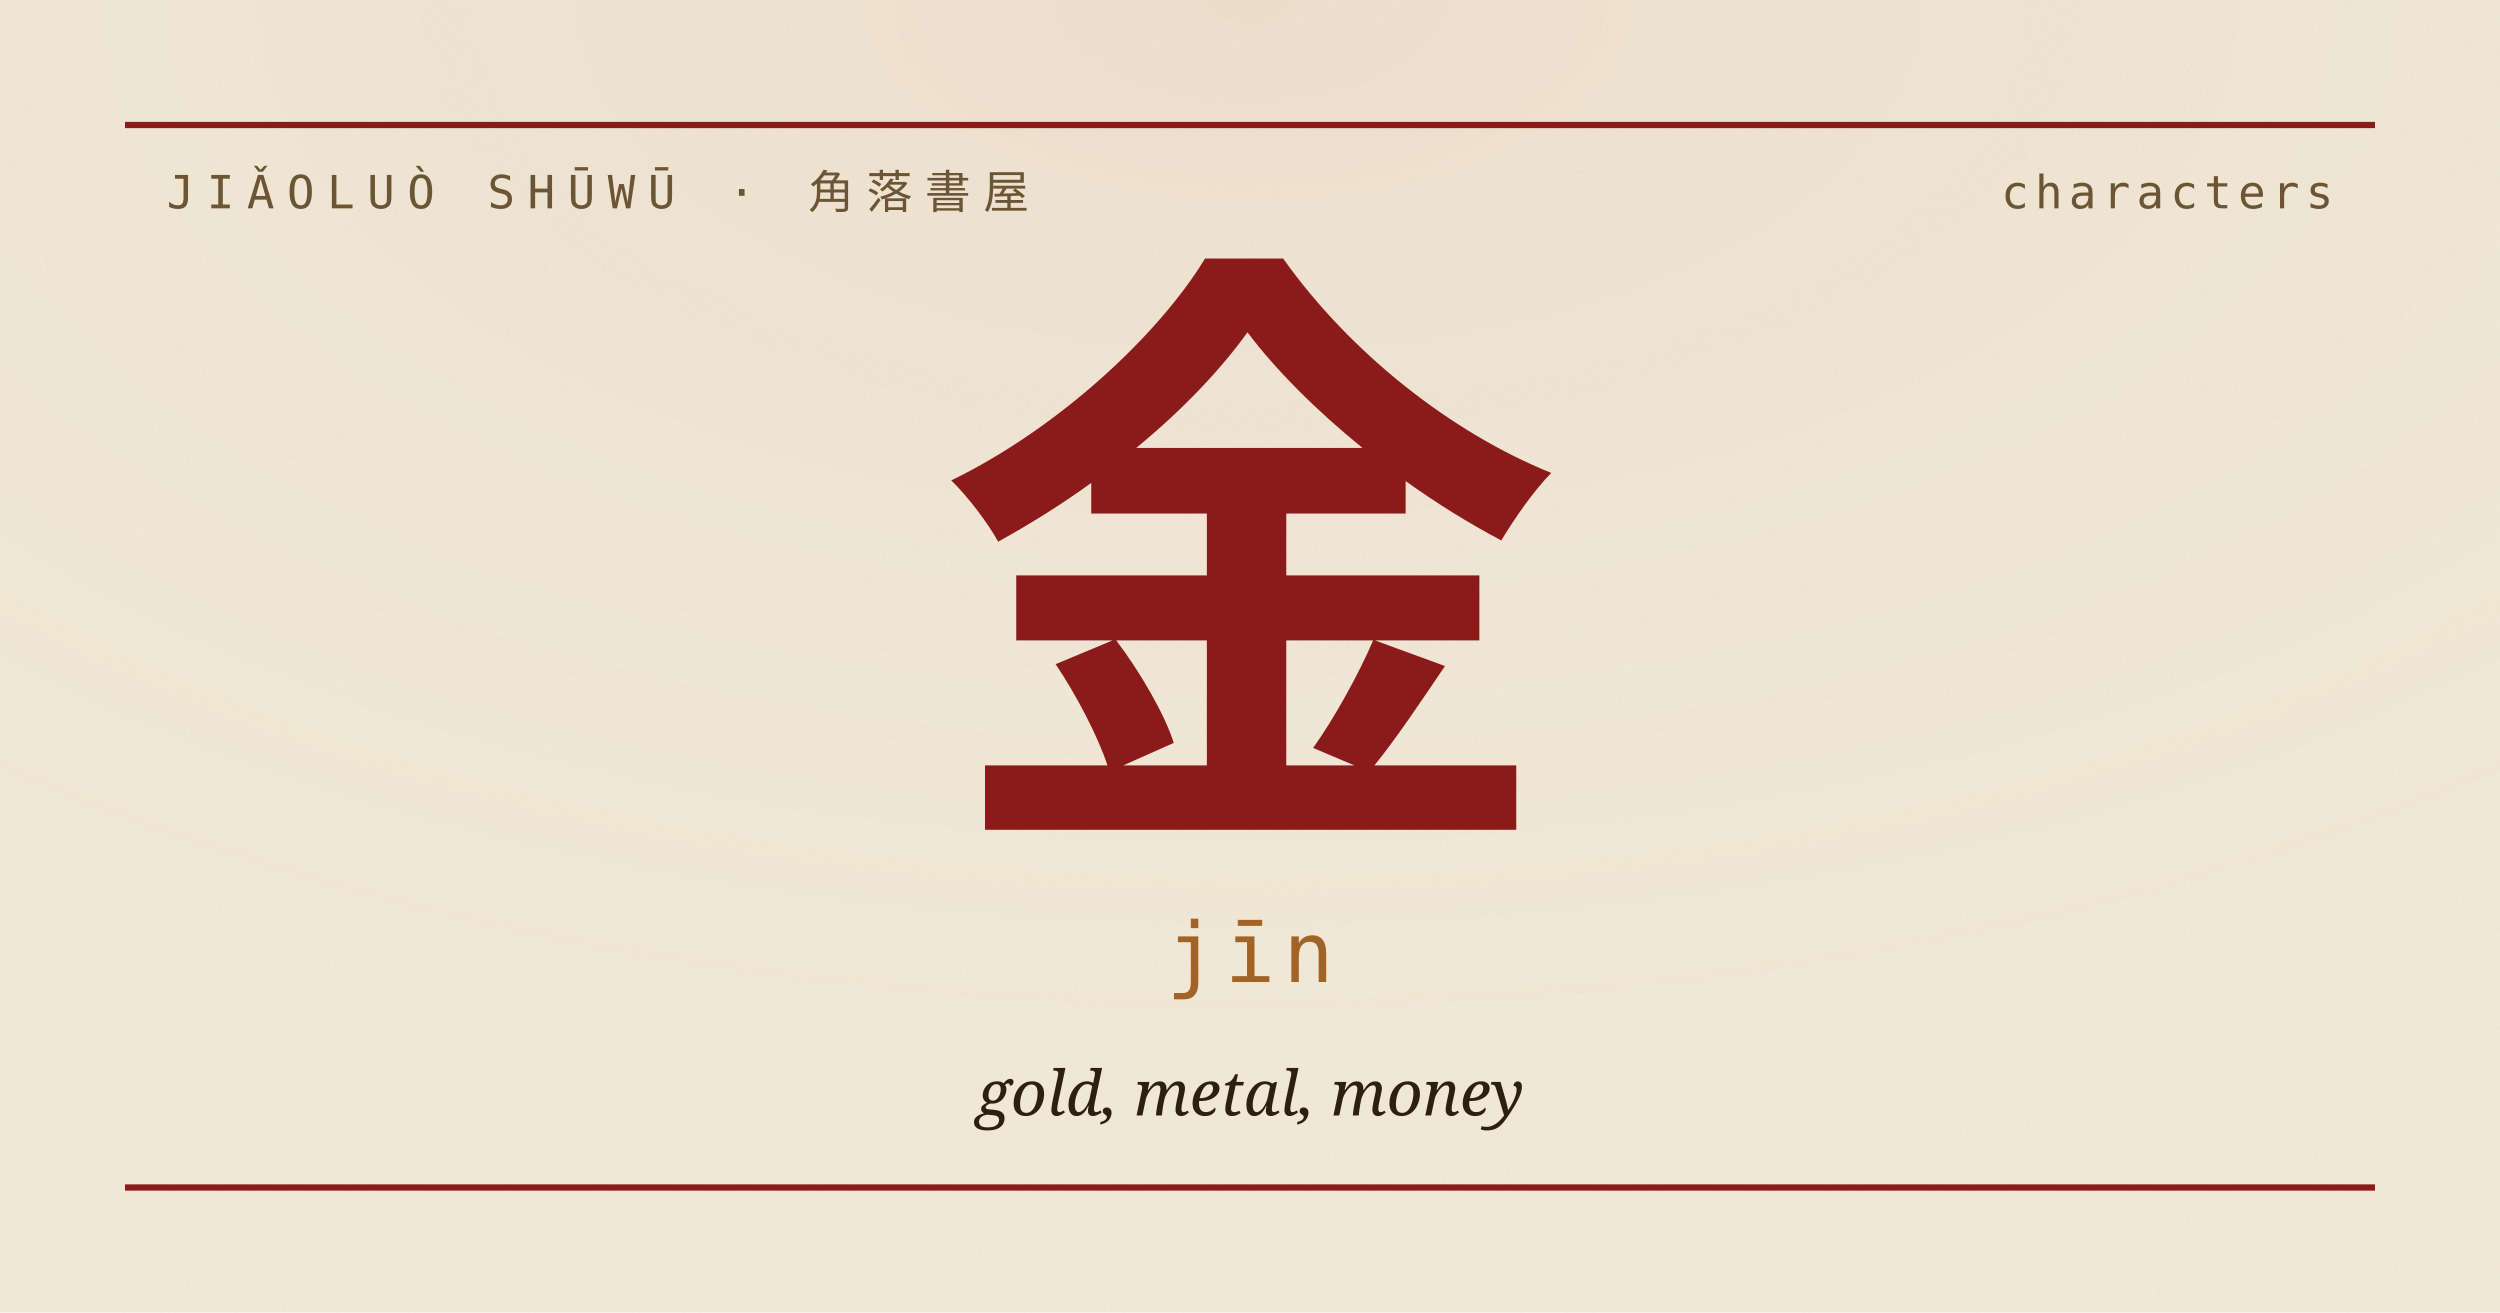
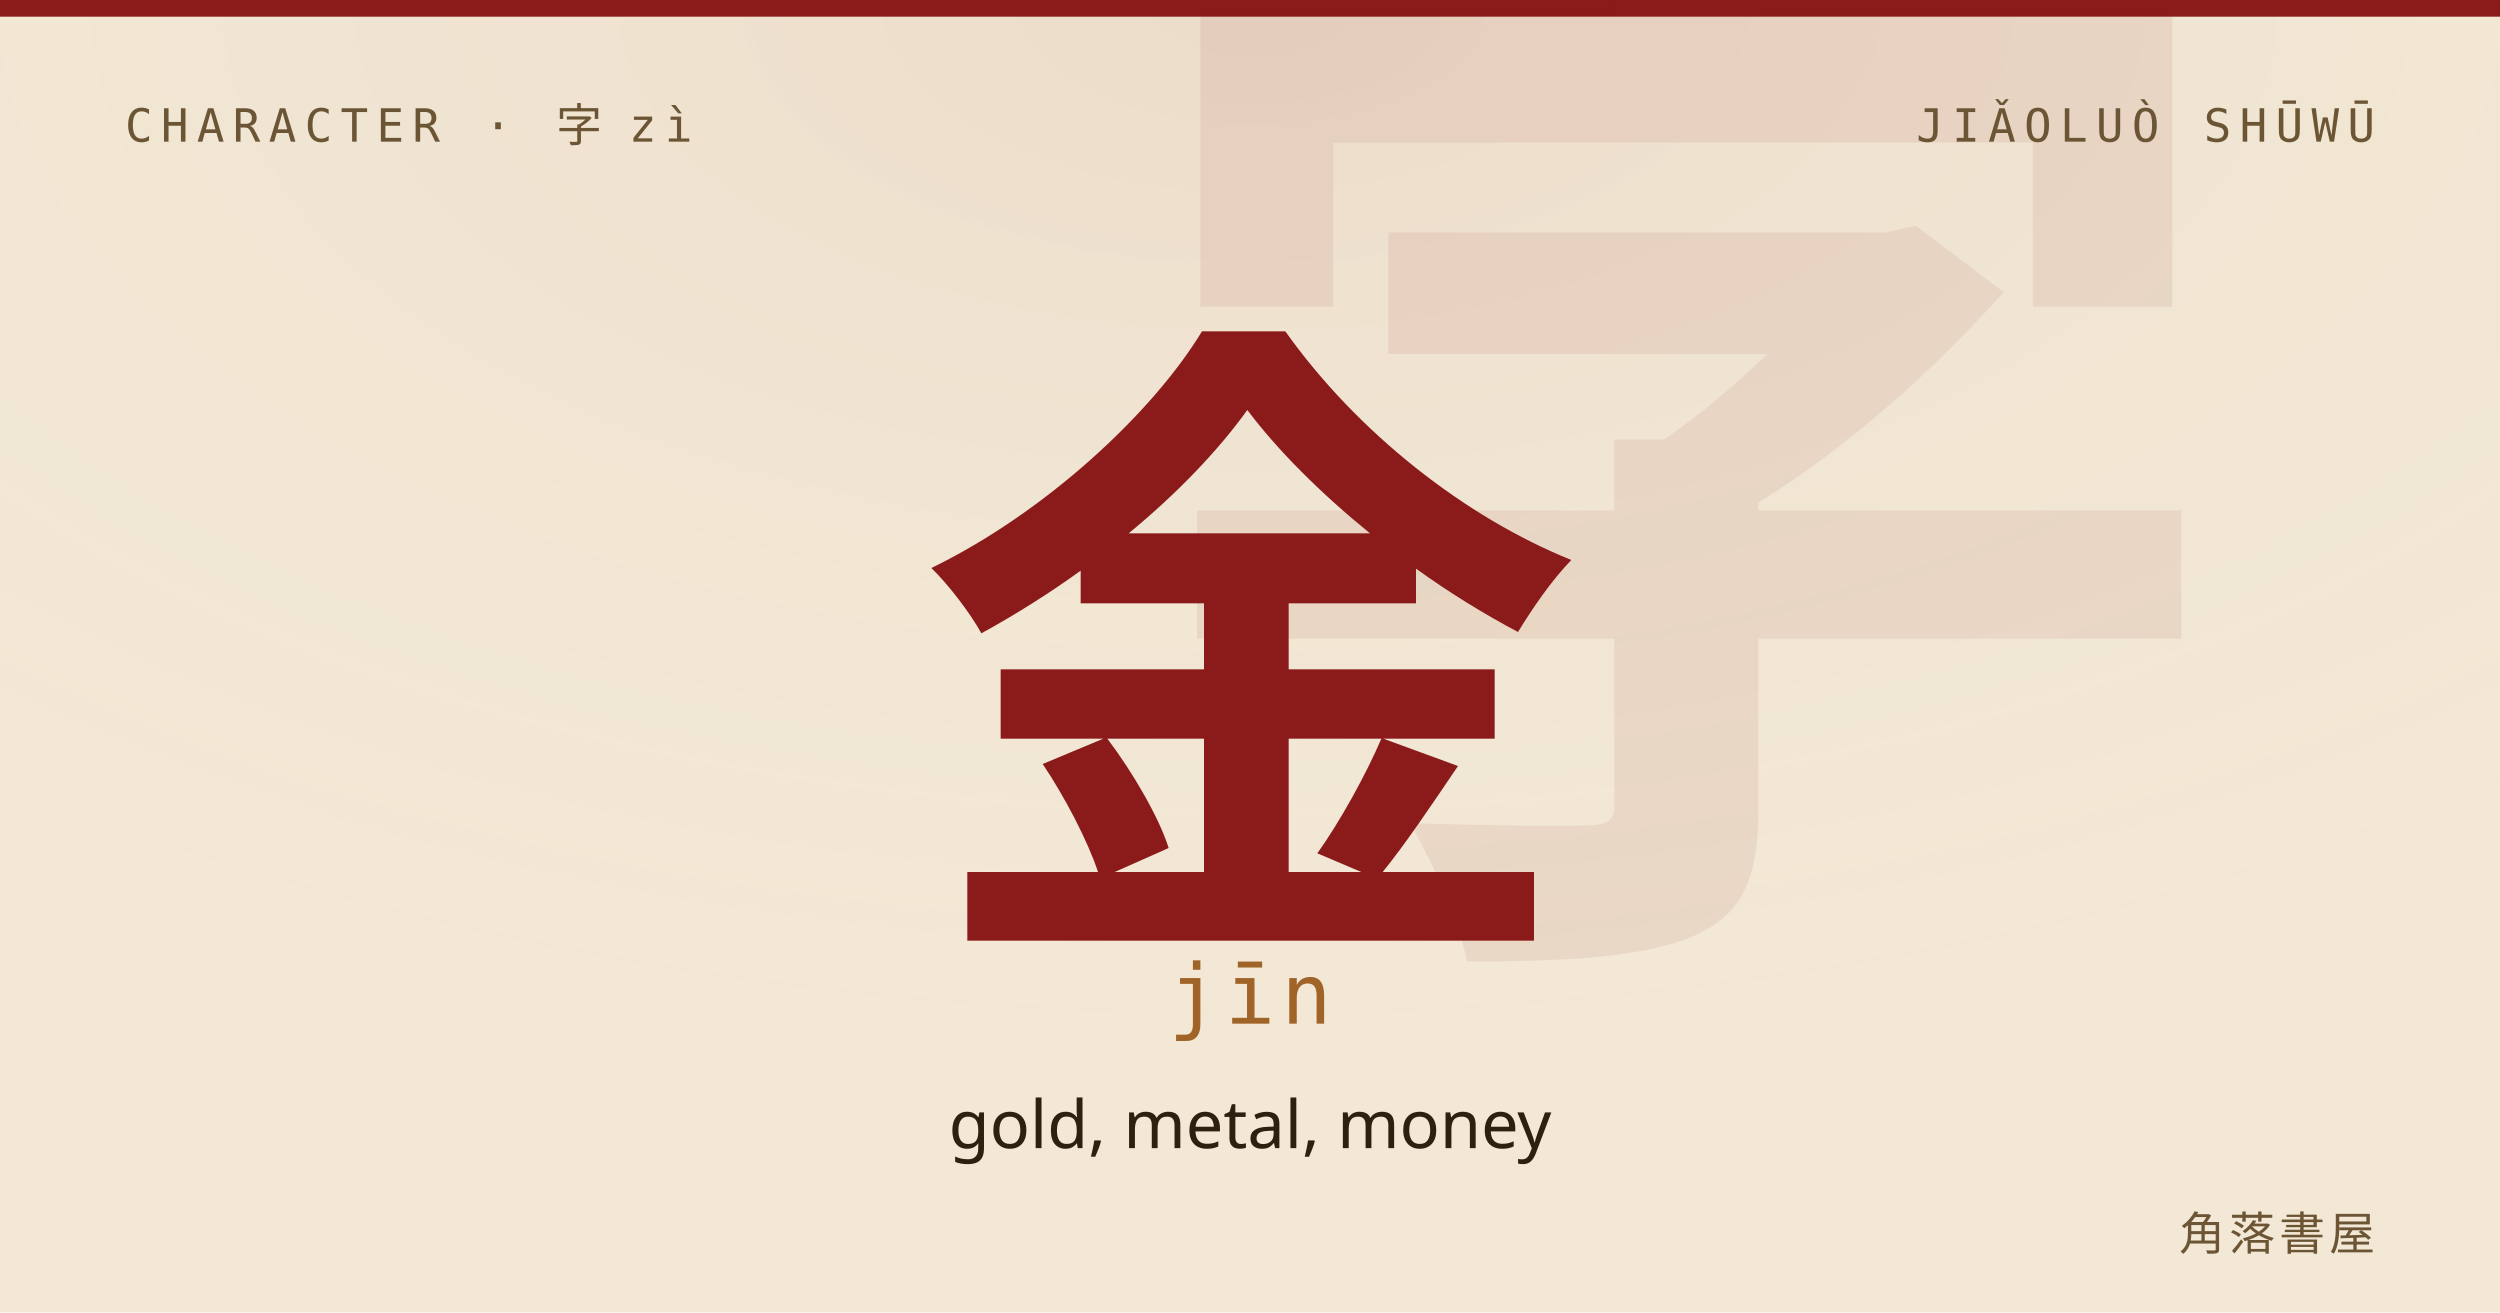
<svg xmlns="http://www.w3.org/2000/svg" viewBox="0 0 1200 630" width="1200" height="630">
  <defs>
-     <filter id="paper">
-       <feTurbulence type="fractalNoise" baseFrequency="0.65" numOctaves="5" stitchTiles="stitch" />
-       <feColorMatrix type="saturate" values="0" />
-     </filter>
    <radialGradient id="vignette" cx="50%" cy="0%" r="80%">
-       <stop offset="0%" stop-color="#8b1a1a" stop-opacity="0.05" />
+       <stop offset="0%" stop-color="#8b1a1a" stop-opacity="0.06" />
      <stop offset="100%" stop-color="#f2e8d5" stop-opacity="0" />
    </radialGradient>
  </defs>
  <rect width="1200" height="630" fill="#f2e8d5" />
  <rect width="1200" height="630" fill="url(#vignette)" />
-   <rect width="1200" height="630" filter="url(#paper)" opacity="0.06" />
-   <line x1="60" y1="60" x2="1140" y2="60" stroke="#8b1a1a" stroke-width="3" />
-   <line x1="60" y1="570" x2="1140" y2="570" stroke="#8b1a1a" stroke-width="3" />
-   <text x="80" y="100" font-family="Inconsolata, monospace" font-size="22" letter-spacing="6" fill="#6b5535" text-transform="uppercase">JIǍOLUÒ SHŪWŪ · 角落書屋</text>
-   <text x="1120" y="100" font-family="Inconsolata, monospace" font-size="22" letter-spacing="3" fill="#6b5535" text-anchor="end">characters</text>
-   <text x="600" y="275" font-family="Noto Serif SC, serif" font-size="300" font-weight="700" fill="#8b1a1a" text-anchor="middle" dominant-baseline="middle">金</text>
-   <text x="600" y="460" font-family="Inconsolata, monospace" font-size="40" letter-spacing="4" fill="#a06428" text-anchor="middle" dominant-baseline="middle">jīn</text>
-   <text x="600" y="525" font-family="EB Garamond, Georgia, serif" font-style="italic" font-size="30" fill="#2e2010" text-anchor="middle" dominant-baseline="middle">gold, metal, money</text>
+   <rect x="0" y="0" width="1200" height="8" fill="#8b1a1a" />
+   <text x="1080" y="225" font-family="Noto Serif SC" font-size="540" font-weight="700" fill="#8b1a1a" opacity="0.08" text-anchor="end" dominant-baseline="middle">字</text>
+   <text x="60" y="68" font-family="Inconsolata" font-size="22" letter-spacing="4" fill="#6b5535">CHARACTER · 字 zì</text>
+   <text x="1140" y="68" font-family="Inconsolata" font-size="22" letter-spacing="4" fill="#6b5535" text-anchor="end">JIǍOLUÒ SHŪWŪ</text>
+   <text x="600" y="320" font-family="Noto Serif SC" font-size="320" font-weight="700" fill="#8b1a1a" text-anchor="middle" dominant-baseline="middle">金</text>
+   <text x="600" y="480" font-family="Inconsolata" font-size="40" letter-spacing="3" fill="#a06428" text-anchor="middle" dominant-baseline="middle">jīn</text>
+   <text x="600" y="540" font-family="EB Garamond" font-size="32" fill="#2e2010" text-anchor="middle" dominant-baseline="middle">gold, metal, money</text>
+   <text x="1140" y="600" font-family="Noto Serif SC" font-size="22" letter-spacing="2" fill="#6b5535" text-anchor="end">角落書屋</text>
</svg>
